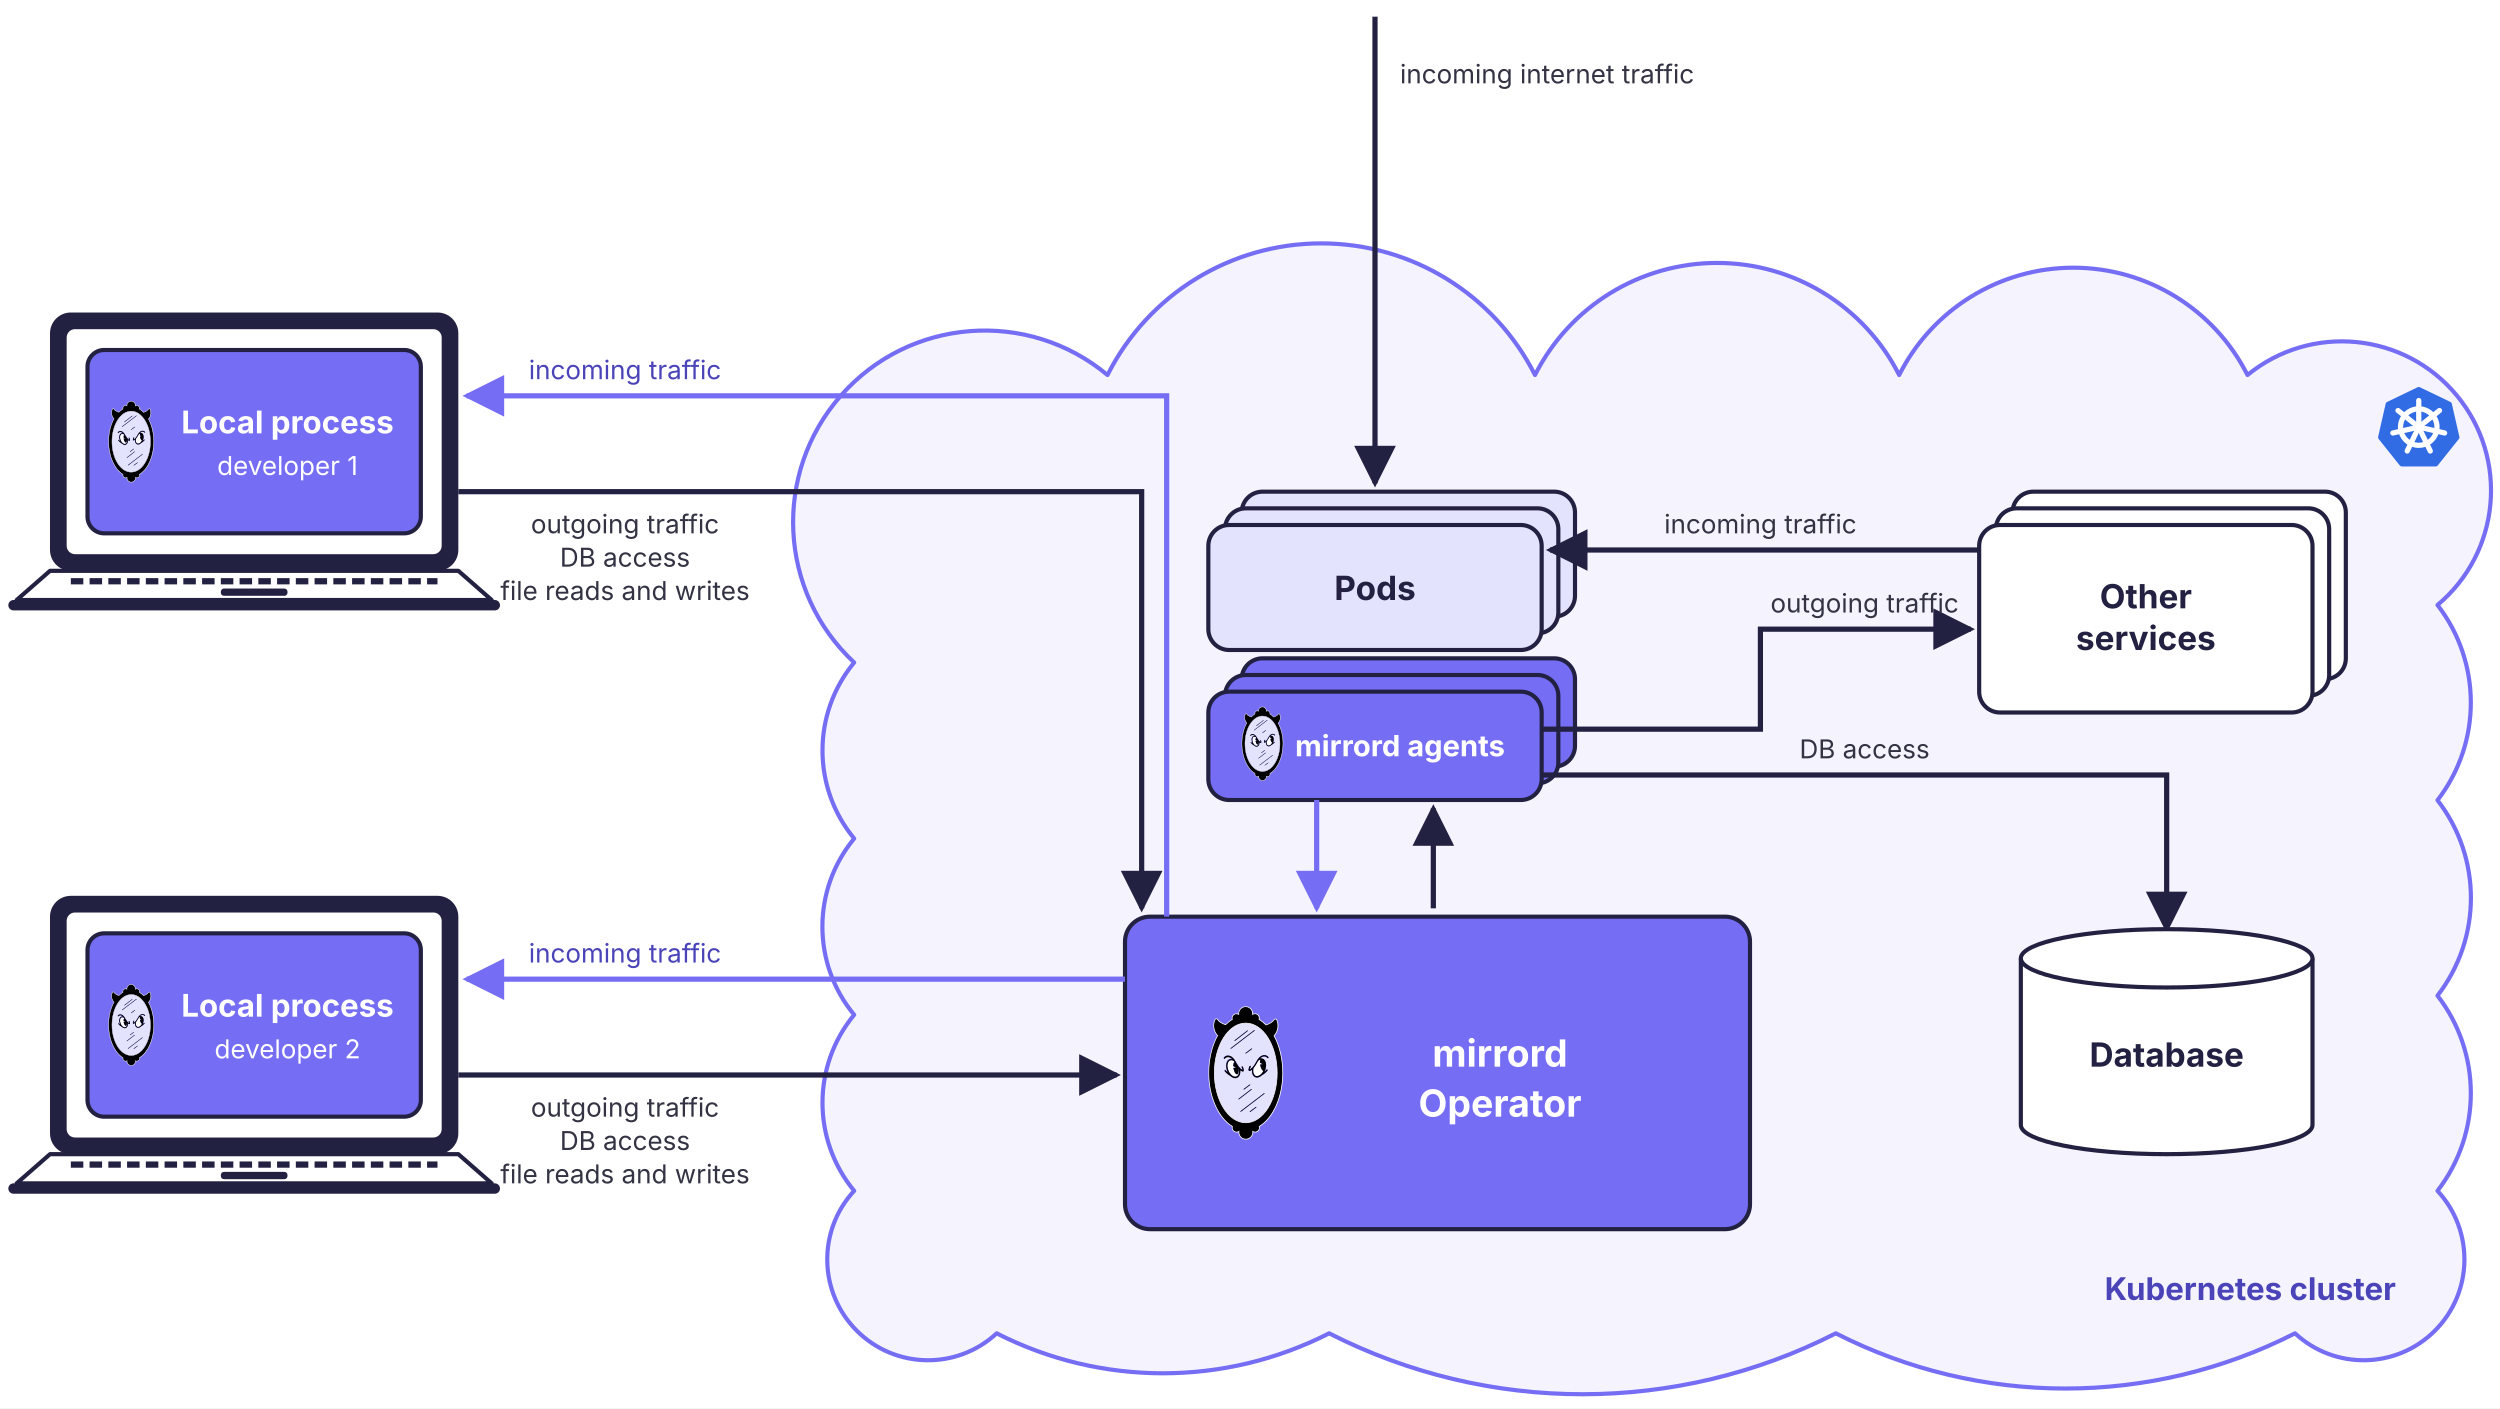
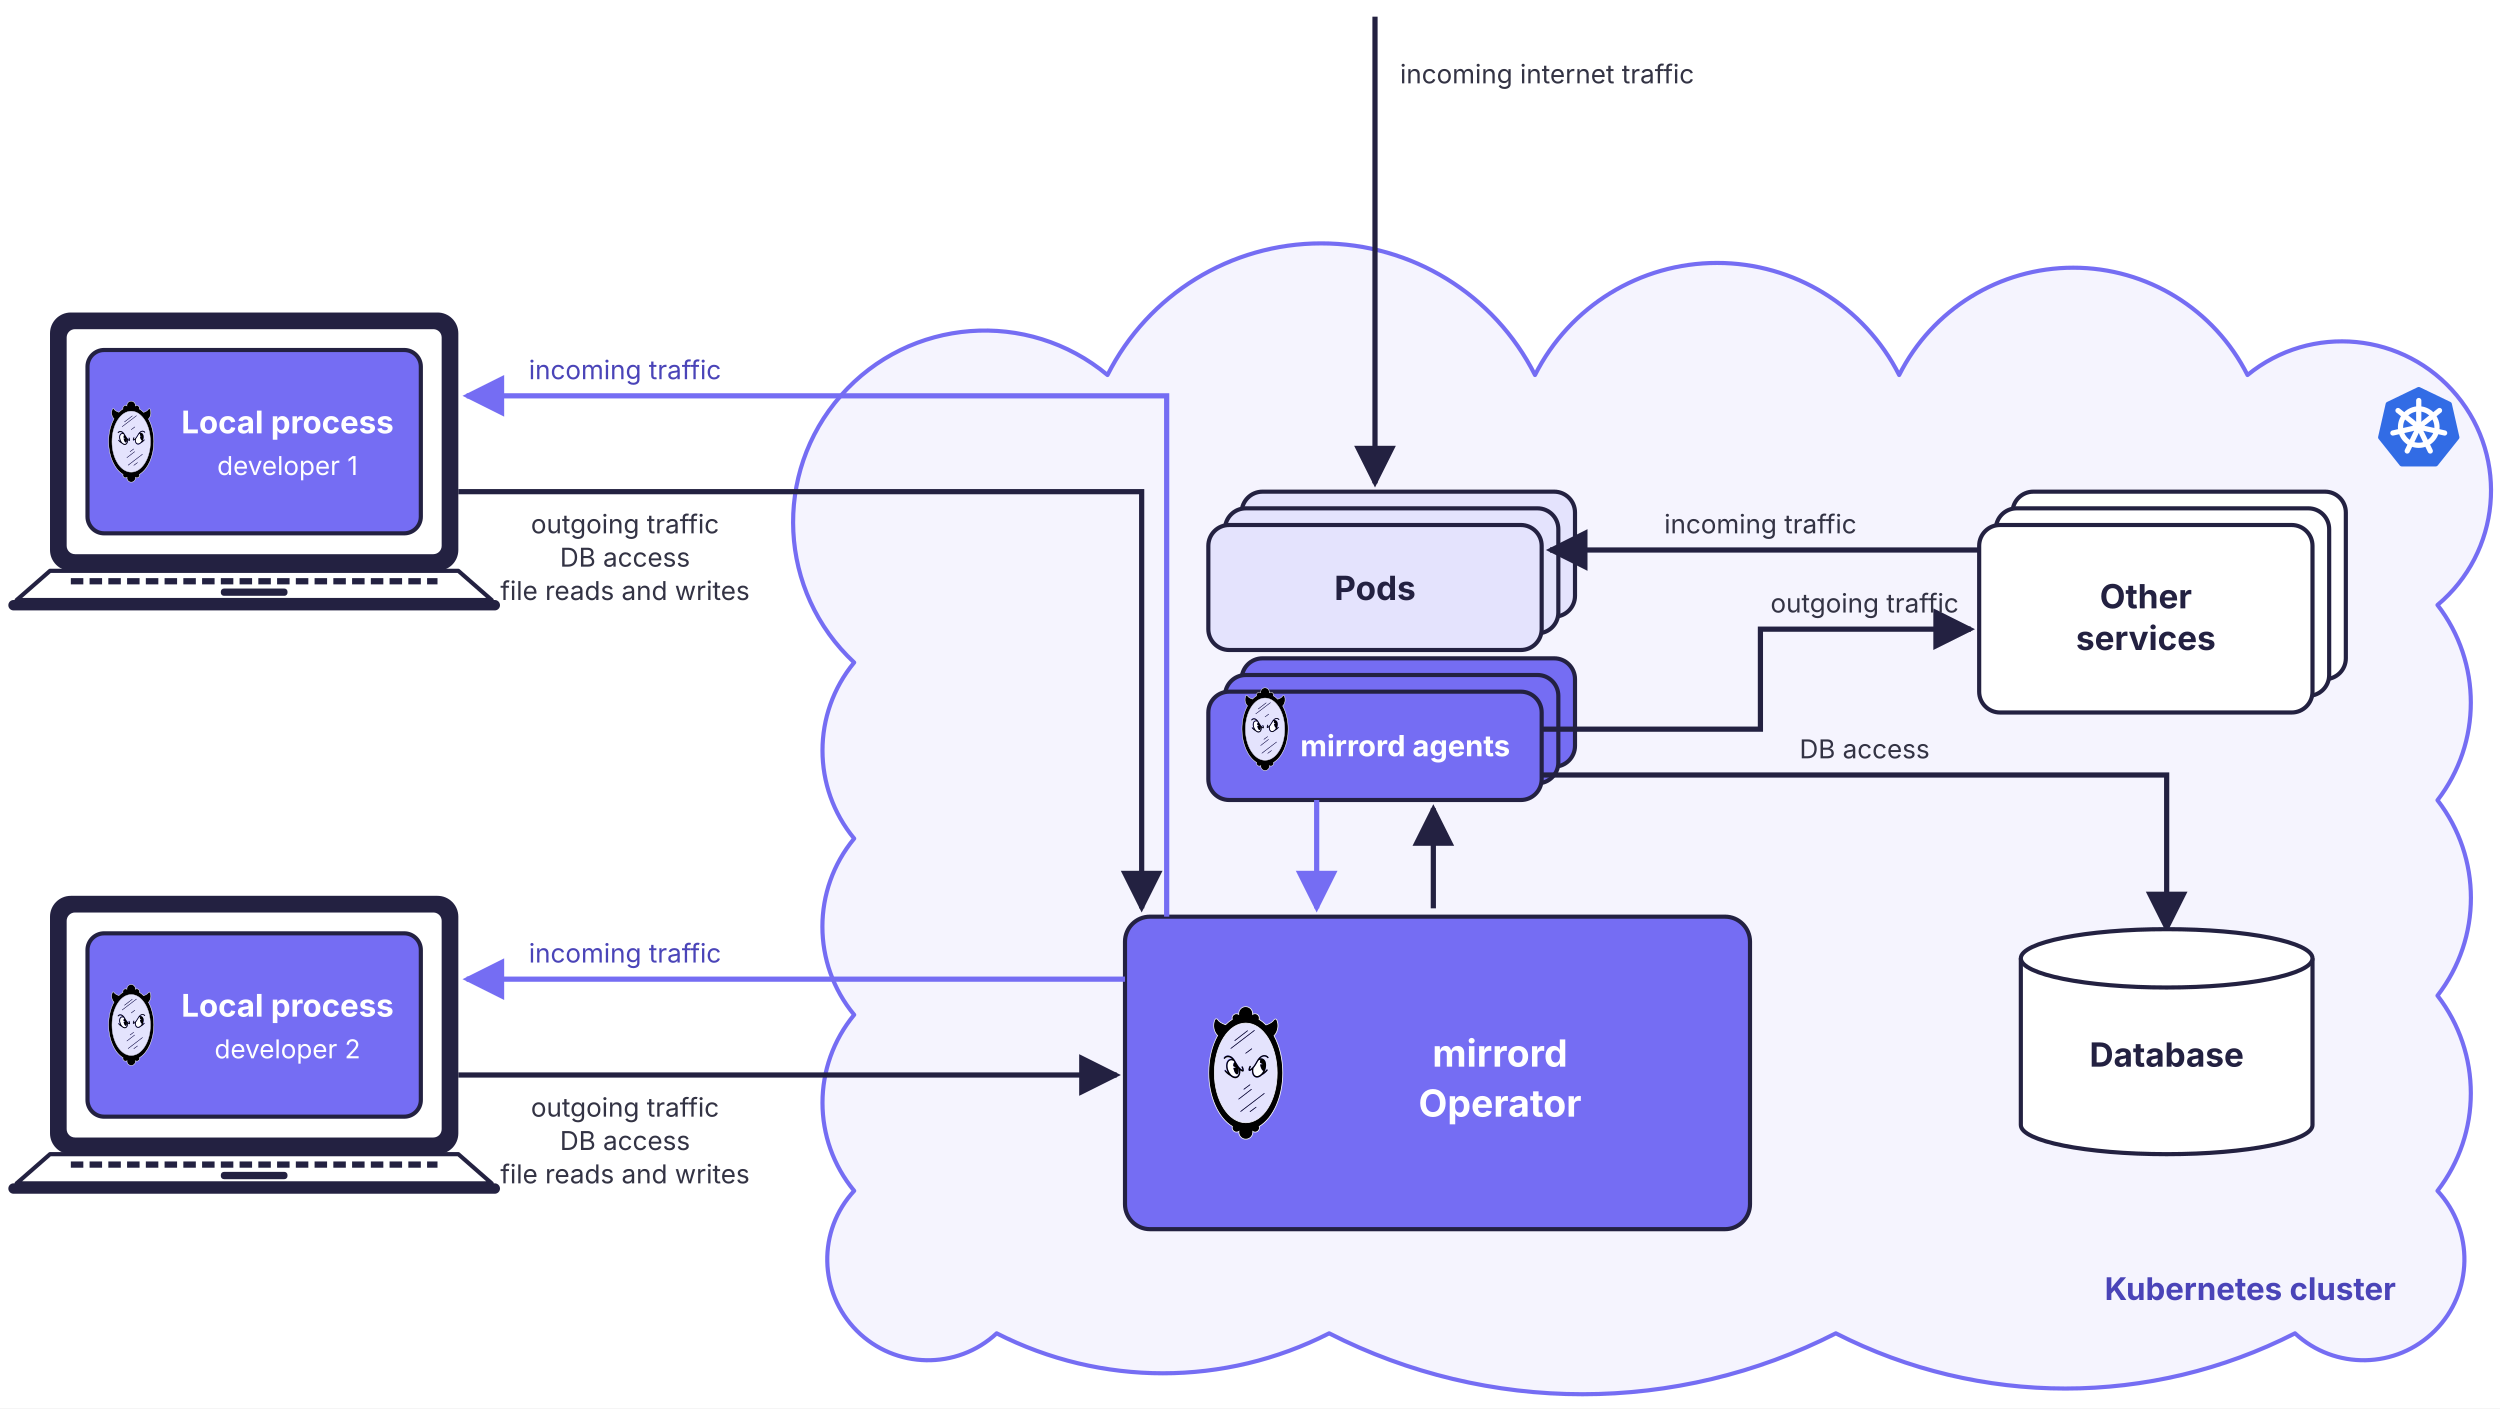
<svg xmlns="http://www.w3.org/2000/svg" viewBox="0 0 1200 676" width="1200" height="676" font-family="Inter, Helvetica, Arial, sans-serif" role="img" aria-labelledby="t d">
  <defs>
    <marker id="arrow" viewBox="0 0 10 10" refX="9" refY="5" markerWidth="8" markerHeight="8" orient="auto-start-reverse">
      <path d="M0 0 L10 5 L0 10 z" fill="#232141" />
    </marker>
    <marker id="arrow-purple" viewBox="0 0 10 10" refX="9" refY="5" markerWidth="8" markerHeight="8" orient="auto-start-reverse">
      <path d="M0 0 L10 5 L0 10 z" fill="#756DF3" />
    </marker>
    <symbol id="k8s" viewBox="0 0 32 32">
      <polygon points="16.00,1.60 27.73,7.25 30.62,19.94 22.51,30.11 9.49,30.11 1.38,19.94 4.27,7.25" fill="#326CE5" stroke="#326CE5" stroke-width="2" stroke-linejoin="round" />
      <g fill="none" stroke="#ffffff" stroke-width="2" stroke-linecap="round">
        <circle cx="16" cy="16" r="7" />
        <line x1="16.00" y1="13.40" x2="16.00" y2="5.80" />
        <line x1="18.03" y1="14.38" x2="23.97" y2="9.64" />
        <line x1="18.53" y1="16.58" x2="25.94" y2="18.27" />
        <line x1="17.13" y1="18.34" x2="20.43" y2="25.19" />
        <line x1="14.87" y1="18.34" x2="11.57" y2="25.19" />
        <line x1="13.47" y1="16.58" x2="6.06" y2="18.27" />
        <line x1="13.97" y1="14.38" x2="8.03" y2="9.64" />
      </g>
      <circle cx="16" cy="16" r="2.4" fill="#ffffff" />
    </symbol>
    <symbol id="mirrord" viewBox="97 61 391 696">
      <path fill="#ffffff" d="M255.6,387c4.1,19.1-0.9,36.1-12,40.5c-8.2,3.2-17.8,0-26.5-8.2c-0.3-0.6-0.9-0.9-1.5-1.2c0,0,0,0-0.3-0.3 c-5.5-5.6-10.5-13.2-14-22c-4.7-11.5-6.1-23.2-4.4-33.5c1.8-9.4,6.1-16.1,12.8-18.8c5.5-2.3,12.5-1.5,19.3,2.6 c1.5,2.3,2.6,4.4,3.8,6.2c-4.1,2.6-6.4,10.3-6.4,20.3l3.2,1.8l11.1,6.5l-12.5,1.5h-0.9c0.3,1.2,0.3,2.3,0.6,3.5 c3.2,17.9,12,31.1,19,29.7c6.4-1.2,9.6-14.4,7.6-30.2C255.3,386.4,255.6,386.7,255.6,387z" />
      <path fill="#ffffff" d="M384,398.4c-3.2,6.8-7.3,12.3-12,17c0,0,0,0-0.3,0c-0.6,0.3-0.9,0.9-1.2,1.2c-8.7,7.9-18.4,11.5-26.5,8.2 c-11.1-4.7-16-21.4-12-40.5c1.5-1.8,3.2-3.8,4.7-5.6c5-6.5,9-13.2,12.8-20l1.2-2.1c1.2-1.8,2-3.8,3.2-5.6c1.2-2.1,2.6-4.4,4.4-7 c3.5-2.1,6.7-3.2,9.9-3.8c-2,4.7-2.3,10.3-2.3,15.3l3.2,1.8l11.1,6.5l-12.5,1.5h-0.9c0.3,1.2,0.3,2.3,0.6,3.8 C370.5,384.6,377.5,397,384,398.4z" />
      <path fill="#E4E3FD" d="M405,391.7c-1.5-1.2-3.8-0.9-5,0.6c-3.2,4.1-7,7.9-11.1,11.5c1.2-2.3,2.6-5,3.5-7.6 c5.3-12.6,6.7-25.8,4.7-37.3c-2.3-12-8.2-20.6-16.9-24.1c-4.1-1.8-8.8-2.1-13.7-1.2c4.4-4.4,10.2-8.5,17.5-10 c8.2-1.5,16.6,1.5,20.4,7.3c1.2,1.5,3.2,2.1,5,0.9c1.5-1.2,2-3.2,0.9-4.7c-5.5-8.2-16.6-12.3-27.4-10c-11.1,2.1-19.3,9.7-24.2,15.6 c-2,2.3-3.8,5-5.5,7.3c-2,2.9-3.5,5.6-5,8.2c-1.2,2.1-2.3,3.8-3.2,5.6l-1.2,2.1c-3.8,6.5-7.6,13.2-12.3,19.1 c-5.8,7.6-11.7,12.9-18.4,16.7c0.6-5,2-9.7,4.4-14.1c0.9-1.8,0.3-3.8-1.5-4.7c-1.7-0.9-3.8-0.3-4.7,1.5c-2.9,5.6-4.7,11.5-5.3,17.6 c0,0.9-0.3,3.5,1.5,5.6c1.2,1.2,2.3,1.8,4.1,1.8c1.5,0,2.9-0.3,4.4-1.5c2.6-1.5,5.3-3.2,7.9-5.3c-1.7,18.5,5,34.1,17.5,39.3 c2.9,1.2,5.8,1.8,8.8,1.8c8.5,0,17.5-4.4,25.4-12c11.4-6.2,21.6-14.4,29.5-24.7C406.7,395.2,406.4,392.8,405,391.7z M292.1,149.1 c90.1,0,163.6,116.6,163.6,259.6s-73.5,259.6-163.6,259.6c-90.4,0-163.6-116.6-163.6-259.6S201.9,149.1,292.1,149.1z M389.5,517.3 c0.9-0.6,0.9-1.8,0.3-2.3c-0.6-0.9-1.8-0.9-2.3-0.3l-122.5,93.7c-0.9,0.6-0.9,1.8-0.3,2.3c0.3,0.3,0.9,0.6,1.5,0.6 c0.3,0,0.9,0,1.2-0.3L389.5,517.3z M346.9,589c0.9-0.6,0.9-1.8,0.3-2.3c-0.6-0.9-1.8-0.9-2.3-0.3l-31.2,23.2 c-0.9,0.6-0.9,1.8-0.3,2.3c0.3,0.6,0.9,0.9,1.5,0.9c0.3,0,0.6-0.3,0.9-0.3L346.9,589z M338.2,189.1c0.9-0.6,0.9-1.8,0.3-2.3 c-0.6-0.9-1.8-0.9-2.3-0.3l-122.5,93.4c-0.9,0.6-0.9,1.8-0.3,2.3c0.3,0.3,0.9,0.6,1.5,0.6c0.3,0,0.9,0,0.9-0.3L338.2,189.1z M324.4,284.5c0.9-0.6,0.9-1.8,0.3-2.3c-0.6-0.9-1.7-0.9-2.3-0.3l-31.2,22.9c-0.9,0.6-0.9,1.8-0.3,2.3c0.3,0.6,0.9,0.6,1.5,0.6 c0.3,0,0.6,0,0.9-0.3L324.4,284.5z M322.7,495.9c0.9-0.6,0.9-1.8,0.3-2.3c-0.6-0.9-1.8-0.9-2.3-0.3l-66.2,50.8 c-0.9,0.6-0.9,1.8-0.3,2.3c0.3,0.3,0.9,0.6,1.5,0.6c0.3,0,0.6,0,0.9-0.3L322.7,495.9z M314.8,472.4c0.9-0.6,0.9-1.8,0.3-2.3 c-0.6-0.9-1.8-0.9-2.3-0.3L281.6,493c-0.9,0.6-0.9,1.8-0.3,2.3c0.3,0.6,0.9,0.9,1.5,0.9c0.3,0,0.9-0.3,0.9-0.3L314.8,472.4z M302.3,190.5c0.9-0.6,0.9-1.8,0.3-2.3c-0.6-0.9-1.7-0.9-2.3-0.3L234,239c-0.9,0.6-0.9,1.8-0.3,2.3c0.3,0.3,0.9,0.6,1.5,0.6 c0.3,0,0.9,0,1.2-0.3L302.3,190.5z M280.1,399.6c1.8-2.1,1.5-4.7,1.5-5.6c-0.6-6.2-2.3-12.3-5-17.9c-0.9-1.8-2.9-2.3-4.7-1.5 c-1.8,0.9-2.3,2.9-1.5,4.7c2.3,4.4,3.8,9.4,4.4,14.1c-6.4-3.8-12.5-9.4-18.4-16.7c-4.7-6.2-8.8-12.9-12.3-19.1l-1.5-2.3 c-1.2-1.8-2-3.8-3.2-5.6c-1.5-2.3-2.9-5.3-5-8.2c0,0,0,0,0-0.3c-1.5-2.3-3.5-5-5.5-7.3c-5-5.9-13.1-13.2-24.2-15.6 c-10.8-2.1-21.9,2.1-27.4,10c-1.2,1.5-0.6,3.8,0.9,4.7c1.5,1.2,3.8,0.6,4.7-0.9c4.1-5.9,12.5-8.8,20.4-7.3 c7.3,1.5,13.1,5.9,17.5,10c-4.7-0.9-9.3-0.3-13.7,1.2c-8.8,3.5-14.6,12-16.9,24.1c-2,11.5-0.3,24.7,4.7,37.3 c1.2,2.6,2.3,5.3,3.5,7.6c-4.1-3.5-7.9-7.3-11.1-11.5c-1.2-1.5-3.5-1.8-5-0.6c-1.5,1.2-1.8,3.5-0.6,5c8.2,10,18.4,18.5,29.5,24.7 c7.9,7.6,16.9,11.7,25.7,11.7c2.9,0,6.1-0.6,8.8-1.8c12.5-5.3,19-20.6,17.5-39.3c2.6,2.1,5,3.8,7.9,5.3c1.5,0.9,2.9,1.2,4.4,1.2 C277.8,401.4,279.2,400.8,280.1,399.6z" />
      <path d="M439.4,215.2c29.5,54,45.5,122.4,45.5,193.8c0,123.6-49,234.9-122.8,279.2c0.6,2.1,1.2,4.4,1.2,6.8 c0,12.3-10.2,22.6-22.5,22.6c-4.4,0-8.8-1.2-12.3-3.5c0.3,1.2,0.3,2.6,0.3,3.8c0,20.3-16.3,36.7-36.5,36.7s-36.5-16.4-36.5-36.7 c0-1.2,0-2.6,0.3-3.8c-3.5,2.3-7.9,3.5-12.3,3.5c-12.3,0-22.5-10-22.5-22.6c0-2.3,0.3-4.7,1.2-6.8C148.6,643.6,99.3,532.3,99.3,409 c0-71.9,16.3-140.9,46.4-195.3c-1.5-0.9-2.3-2.1-3.5-3.2c-9.9-11.2-15.5-26.4-16.9-42.6c-0.6-11.5,0.9-23.2,5-33.8 c0.6-1.8,2.6-6.8,7.6-7.3c5.3-0.6,8.5,3.8,11.4,7.9c1.2,1.5,2.3,2.9,2.9,3.8c5.5,5.3,12.5,9.7,21.6,13.8c4.4,2.1,9,3.8,13.4,5.3 c11.1-11.2,22.8-20.6,35-27.9c-0.6-2.3-1.2-4.4-1.2-6.8c0-12.3,10.2-22.6,22.5-22.6c4.4,0,8.8,1.2,12.3,3.5c0-1.2-0.3-2.6-0.3-3.8 c0-20.3,16.3-36.7,36.5-36.7c20.1,0,36.5,16.4,36.5,36.7c0,1.2,0,2.6-0.3,3.8c3.5-2.3,7.9-3.5,12.3-3.5c12.5,0,22.5,10.3,22.5,22.6 c0,2.3-0.3,4.7-1.2,6.8c12.5,7.6,24.8,17.3,36.2,29.1c4.7-1.5,9-3.2,13.7-5.3c9-4.1,16-8.5,21.6-13.8c0.9-0.9,2-2.3,2.9-3.8 c2.9-4.1,6.1-8.5,11.4-7.9c5,0.6,7,5.6,7.6,7.3c4.1,10.6,5.5,22.3,4.7,33.8c-1.2,15.9-7,31.4-16.9,42.6 C442.3,212.6,441.1,214,439.4,215.2z M455.7,409c0-143.3-73.5-259.6-163.6-259.6c-90.4,0-163.6,116.6-163.6,259.6 c0,143,73.5,259.6,163.6,259.6C382.5,668.6,455.7,552,455.7,409z" />
      <path fill="#ffffff" d="M292.4,756.6c-21.2,0-38.5-17.4-38.5-38.7c0-0.1,0-0.2,0-0.3c-3,1.3-6.5,2-10,2c-13.5,0-24.5-11-24.5-24.6 c0-2.2,0.2-4.2,0.7-5.9c-36.1-22.2-66.8-60.3-88.9-110.2C109,528.5,97.3,469.7,97.3,409c0-71.5,16.3-140.6,45.8-194.7 c-0.6-0.5-1.1-1-1.5-1.5c-0.3-0.3-0.5-0.6-0.8-0.8l-0.1-0.1c-9.7-10.9-15.9-26.4-17.4-43.7c-0.6-12.5,1.1-24.4,5.1-34.7 c0.8-2.3,3.2-7.9,9.2-8.6c6.5-0.7,10.4,4.7,13.2,8.7c1.1,1.4,2.2,2.8,2.9,3.7c5.3,5,11.9,9.2,20.9,13.3c3.5,1.7,7.6,3.3,12.1,4.8 c10.7-10.7,21.9-19.6,33.2-26.5c-0.5-1.9-0.9-3.7-0.9-5.8c0-13.3,11.2-24.6,24.5-24.6c3.5,0,6.9,0.7,10,2c0-0.1,0-0.2,0-0.3 c0-21.3,17.3-38.7,38.5-38.7c21.2,0,38.5,17.4,38.5,38.7c0,0.1,0,0.2,0,0.3c3-1.3,6.5-2,10-2c13.5,0,24.5,11,24.5,24.6 c0,2.2-0.2,4.2-0.7,5.9c12.2,7.6,23.8,16.9,34.3,27.6c3.7-1.2,7.6-2.7,12.3-4.8c9-4.1,15.7-8.4,21-13.4c0.7-0.7,1.8-2,2.6-3.4 l0.1-0.1c2.8-4,6.7-9.5,13.2-8.8c6,0.7,8.5,6.3,9.3,8.7c4,10.4,5.7,22.4,4.8,34.5c-1.2,16.6-7.5,32.4-17.2,43.5c-0.4,1-1.3,2-2.4,3 c29,53.9,44.9,122.4,44.9,193.3c0,60.9-11.7,119.7-33.9,170.2c-22,49.9-52.6,87.9-88.6,110c0.5,1.9,0.8,3.8,0.8,5.8 c0,13.3-11.2,24.6-24.5,24.6c-3.5,0-6.9-0.7-10-2c0,0.1,0,0.2,0,0.3C330.8,739.2,313.6,756.6,292.4,756.6z M259.4,709.5l-1.2,5 c-0.2,0.9-0.2,2.3-0.2,3.3c0,19.1,15.5,34.7,34.5,34.7s34.5-15.6,34.5-34.7c0-1.1,0-2.4-0.2-3.3l-1.2-5l4.3,2.9 c3.1,2.1,7,3.2,11.1,3.2c11.1,0,20.5-9.4,20.5-20.6c0-2.1-0.5-4.2-1.1-6.2l-0.4-1.5l1.3-0.8c72.9-43.8,121.8-155.3,121.8-277.5 c0-70.8-16.1-139.3-45.3-192.8l-0.9-1.6l1.5-1c1.6-1.1,2.3-2.2,2.4-2.5l0.1-0.4l0.3-0.3c9.3-10.4,15.2-25.5,16.4-41.4 c0.9-11.6-0.7-22.9-4.5-32.9c-0.6-1.7-2.3-5.6-6-6.1c-3.8-0.4-6.3,2.6-9.5,7c-0.9,1.5-2.1,3-3.2,4.1c-5.7,5.4-12.7,9.9-22.2,14.2 c-5.4,2.4-9.7,4-13.9,5.4l-1.2,0.4l-0.9-0.9c-10.9-11.3-23-21-35.8-28.8l-1.5-0.9l0.7-1.6c0.7-1.6,1-3.5,1-6 c0-11.4-9.2-20.6-20.5-20.6c-4.1,0-8.1,1.1-11.1,3.2l-4.3,2.9l1.2-5c0.2-0.9,0.2-2.3,0.2-3.3c0-19.1-15.5-34.7-34.5-34.7 c-19,0-34.5,15.6-34.5,34.7c0,0.5,0.1,1.1,0.1,1.7c0.1,0.7,0.2,1.4,0.2,2.1v3.8l-3.1-2.1c-3.1-2.1-7-3.2-11.1-3.2 c-11.1,0-20.5,9.4-20.5,20.6c0,1.9,0.4,3.6,0.9,5.6l0.5,2.1l-1.3,0.8c-11.8,7.1-23.5,16.4-34.6,27.6l-0.9,0.9l-1.2-0.4 c-5.1-1.7-9.7-3.5-13.6-5.4c-9.5-4.3-16.5-8.8-22.1-14.2l-0.2-0.2l-0.1-0.2c-0.5-0.8-1.7-2.2-2.8-3.6l-0.1-0.1 c-3.1-4.4-5.7-7.5-9.5-7.1c-3.7,0.4-5.4,4.3-5.9,6c-3.8,9.8-5.5,21.2-4.9,33c1.5,16.4,7.3,31.1,16.4,41.3c0.3,0.3,0.6,0.6,0.9,0.9 c0.7,0.8,1.4,1.5,2.2,2l1.6,1l-0.9,1.7c-29.7,53.8-46.1,122.8-46.1,194.3c0,121.9,49.2,233.4,122.4,277.5l1.5,0.9l-0.7,1.6 c-0.7,1.6-1,3.5-1,6c0,11.4,9.2,20.6,20.5,20.6c4.1,0,8.1-1.1,11.1-3.2L259.4,709.5z M292.1,670.6c-91.3,0-165.6-117.3-165.6-261.6 s74.3-261.6,165.6-261.6c91.3,0,165.6,117.3,165.6,261.6S383.4,670.6,292.1,670.6z M292.1,151.4c-89.1,0-161.6,115.5-161.6,257.6 c0,68.8,16.9,133.5,47.7,182.3c30.6,48.5,71,75.2,113.9,75.2c89.1,0,161.6-115.5,161.6-257.6C453.7,267,381.2,151.4,292.1,151.4z" />
      <path d="M344.9,586.3c0.9-0.6,1.7-0.3,2.3,0.3c0.6,0.9,0.3,1.8-0.3,2.3l-31.2,23.2c-0.3,0.3-0.6,0.3-0.9,0.3 c-0.6,0-1.2-0.3-1.5-0.9c-0.6-0.9-0.3-1.8,0.3-2.3L344.9,586.3z" />
      <path d="M372,415.5c4.4-4.4,8.5-10.3,12-17c-6.4-1.8-13.4-13.8-16.3-29.7c-0.3-1.2-0.6-2.3-0.6-3.8h0.9l12.5-1.5l-11.1-6.5 l-3.2-1.8c0-5,0.3-10.6,2.3-15.3c-3.2,0.6-6.7,1.8-9.9,3.8c-1.8,2.3-3.2,5-4.4,7c-1.2,2.1-2.3,3.8-3.2,5.6l-1.2,2.1 c-3.8,6.5-7.9,13.5-12.8,20c-1.5,2.1-3.2,3.8-4.7,5.6c-4.1,19.1,0.9,35.8,12,40.5c8.2,3.2,17.8-0.3,26.5-8.2 C370.8,416.3,371.4,415.8,372,415.5z M410.5,326.8c1.2,1.5,0.9,3.8-0.9,4.7c-1.5,1.2-3.8,0.9-5-0.9c-4.1-5.9-12.5-8.8-20.4-7.3 c-7.3,1.5-13.1,5.9-17.5,10c4.7-0.9,9.3-0.3,13.7,1.2c8.8,3.5,14.9,12,16.9,24.1c2,11.5,0.3,24.7-4.7,37.3 c-1.2,2.6-2.3,5.3-3.5,7.6c4.1-3.5,7.9-7.3,11.1-11.5c1.2-1.5,3.5-1.8,5-0.6c1.5,1.2,1.7,3.5,0.6,5c-8.2,10.3-18.4,18.5-29.5,24.7 c-7.9,7.6-16.9,12-25.4,12c-3.2,0-6.1-0.6-8.8-1.8c-12.5-5.3-19-20.6-17.5-39.3c-2.6,2.1-5.3,3.8-7.9,5.3c-1.5,0.9-3.2,1.5-4.4,1.5 c-1.5,0-2.9-0.6-4.1-1.8c-1.7-2.1-1.5-4.7-1.5-5.6c0.6-6.2,2.3-12,5.3-17.6c0.9-1.8,2.9-2.3,4.7-1.5c1.8,0.9,2.3,2.9,1.5,4.7 c-2.3,4.4-3.8,9.4-4.4,14.1c6.4-3.8,12.5-9.4,18.4-16.7c4.7-6.2,8.8-12.6,12.3-19.1l1.2-2.1c1.2-2.1,2.3-3.8,3.2-5.6 c1.5-2.3,2.9-5.3,5-8.2c1.8-2.3,3.5-5,5.5-7.3c5-5.9,13.4-13.2,24.2-15.6C393.9,314.5,405,318.6,410.5,326.8z" />
      <path d="M324.4,284.5l-31.5,23.2c-0.3,0.3-0.6,0.3-0.9,0.3c-0.6,0-1.2-0.3-1.5-0.6c-0.6-0.9-0.3-1.8,0.3-2.3l31.2-23.2 c0.9-0.6,1.7-0.3,2.3,0.3C325.6,282.7,325.3,283.9,324.4,284.5z" />
      <path d="M312.8,469.5c0.9-0.6,1.8-0.3,2.3,0.3c0.6,0.9,0.3,1.8-0.3,2.3l-31.2,23.2c-0.3,0.3-0.6,0.3-0.9,0.3 c-0.6,0-1.2-0.3-1.5-0.9c-0.6-0.9-0.3-1.8,0.3-2.3L312.8,469.5z" />
      <path d="M387.5,514.7c0.9-0.6,1.8-0.3,2.3,0.3c0.6,0.9,0.3,1.8-0.3,2.3L267,611c-0.3,0.3-0.6,0.3-1.2,0.3c-0.6,0-1.2-0.3-1.5-0.6 c-0.6-0.9-0.6-1.8,0.3-2.3L387.5,514.7z" />
      <path d="M320.7,493c0.9-0.6,1.8-0.3,2.3,0.3c0.6,0.9,0.6,1.8-0.3,2.3l-66.2,51.1c-0.3,0.3-0.6,0.3-0.9,0.3c-0.6,0-1.2-0.3-1.5-0.6 c-0.6-0.9-0.6-1.8,0.3-2.3L320.7,493z" />
      <path d="M300.2,187.9c0.9-0.6,1.7-0.3,2.3,0.3c0.6,0.9,0.6,1.8-0.3,2.3l-65.9,51.1c-0.3,0.3-0.6,0.3-1.2,0.3 c-0.6,0-0.9-0.3-1.5-0.6c-0.6-0.9-0.3-1.8,0.3-2.3L300.2,187.9z" />
      <path d="M213.6,279.8l122.5-93.7c0.6-0.6,1.8-0.3,2.3,0.3c0.6,0.9,0.3,1.8-0.3,2.3l-122.5,93.7c-0.3,0.3-0.6,0.3-0.9,0.3 c-0.6,0-1.2-0.3-1.5-0.6C212.7,281.6,212.7,280.4,213.6,279.8z" />
      <path d="M243.9,427.5c11.1-4.4,16-21.4,12-40.5c-0.3-0.3-0.6-0.6-0.9-0.9c2,15.9-1.2,29.1-7.6,30.2c-7.3,1.5-15.8-12-19-29.7 c-0.3-1.2-0.3-2.3-0.6-3.5h0.9l12.5-1.5l-11.1-6.5l-3.2-1.8c0-10,2.3-17.6,6.4-20.3c-1.2-2.1-2.3-4.1-3.8-6.2 c-7-4.1-13.7-5-19.3-2.6c-6.4,2.6-11.1,9.4-12.8,18.8c-1.8,10-0.3,22,4.4,33.5c3.5,8.8,8.5,16.4,14,22c0,0,0.3,0,0.3,0.3 c0.6,0.3,1.2,0.9,1.5,1.2C225.9,427.2,235.8,430.7,243.9,427.5z M204.9,319.1c11.1,2.1,19.3,9.7,24.2,15.6c2,2.3,3.8,5,5.5,7.3 c0,0,0,0,0,0.3c2,2.9,3.5,5.6,5,8.2c1.2,1.8,2,3.5,3.2,5.6l1.5,2.3c3.8,6.5,7.6,12.9,12.3,19.1c5.8,7.3,11.7,12.9,18.4,16.7 c-0.6-5-2-9.7-4.4-14.1c-0.9-1.8-0.3-3.8,1.5-4.7c1.8-0.9,3.8-0.3,4.7,1.5c2.9,5.6,4.7,11.5,5,17.9c0,0.9,0.3,3.5-1.5,5.6 c-1.2,1.2-2.6,1.8-4.1,1.8c-1.5,0-2.9-0.6-4.4-1.2c-2.6-1.5-5.3-3.2-7.9-5.3c1.7,18.5-5,34.1-17.5,39.3c-2.9,1.2-5.8,1.8-8.8,1.8 c-8.5,0-17.5-4.4-25.7-11.7c-11.4-6.2-21.6-14.7-29.5-24.7c-1.2-1.5-0.9-3.8,0.6-5c1.5-1.2,3.8-0.9,5,0.6c3.2,4.1,7,7.9,11.1,11.5 c-1.2-2.3-2.6-5-3.5-7.6c-5-12.6-6.7-25.8-4.7-37.3c2-12,8.2-20.6,16.9-24.1c4.1-1.8,8.8-2.1,13.7-1.2c-4.4-4.4-10.2-8.8-17.5-10 c-8.2-1.5-16.6,1.5-20.4,7.3c-1.2,1.5-3.2,2.1-4.7,0.9c-1.5-1.2-2-3.2-0.9-4.7C183,320.9,194.1,317.1,204.9,319.1z" />
    </symbol>
  </defs>
  <rect x="0" y="0" width="1200" height="676" fill="#ffffff" />
  <path d="M410.0 571.6 A66.3 66.3 0 0 1 410.0 487.1 A66.3 66.3 0 0 1 410.0 402.5 A66.3 66.3 0 0 1 410.0 318.0 A92.0 92.0 0 0 1 531.6 180.0 A114.9 114.9 0 0 1 736.8 180.0 A97.9 97.9 0 0 1 911.6 180.0 A93.6 93.6 0 0 1 1078.8 180.0 A71.6 71.6 0 0 1 1170.0 290.4 A76.6 76.6 0 0 1 1170.0 384.1 A76.6 76.6 0 0 1 1170.0 477.9 A76.6 76.6 0 0 1 1170.0 571.6 A48.4 48.4 0 0 1 1101.6 640.0 A242.4 242.4 0 0 1 881.2 640.0 A267.5 267.5 0 0 1 638.0 640.0 A175.6 175.6 0 0 1 478.4 640.0 A48.4 48.4 0 0 1 410.0 571.6 Z" fill="#F5F4FE" stroke="#756DF3" stroke-width="2" stroke-linejoin="round" />
  <use href="#k8s" x="1141" y="185" width="40" height="40" />
  <text x="1150" y="624" font-size="15" font-weight="700" fill="#4a44b8" text-anchor="end">Kubernetes cluster</text>
  <polyline points="660,8 660,232" fill="none" stroke="#232141" stroke-width="2.5" marker-end="url(#arrow)" />
  <text x="672" y="40" font-size="12.5" fill="#333344" text-anchor="start">incoming internet traffic</text>
  <rect x="596" y="236" width="160" height="60" rx="10" fill="#E4E3FD" stroke="#232141" stroke-width="2" />
  <rect x="588" y="244" width="160" height="60" rx="10" fill="#E4E3FD" stroke="#232141" stroke-width="2" />
  <rect x="580" y="252" width="160" height="60" rx="10" fill="#E4E3FD" stroke="#232141" stroke-width="2" />
  <text x="660" y="288" font-size="16" font-weight="700" fill="#232141" text-anchor="middle">Pods</text>
  <rect x="596" y="316" width="160" height="52" rx="10" fill="#756DF3" stroke="#232141" stroke-width="2" />
  <rect x="588" y="324" width="160" height="52" rx="10" fill="#756DF3" stroke="#232141" stroke-width="2" />
  <rect x="580" y="332" width="160" height="52" rx="10" fill="#756DF3" stroke="#232141" stroke-width="2" />
-   <use href="#mirrord" x="596" y="339" width="20" height="36" />
-   <text x="672" y="363" font-size="14" font-weight="700" fill="#ffffff" text-anchor="middle">mirrord agents</text>
+   <use href="#mirrord" x="596.0" y="330.0" width="22.5" height="40.0" />
+   <text x="674.5" y="363" font-size="14" font-weight="700" fill="#ffffff" text-anchor="middle">mirrord agents</text>
  <polyline points="632,384 632,436" fill="none" stroke="#756DF3" stroke-width="2.5" marker-end="url(#arrow-purple)" />
  <polyline points="688,436 688,388" fill="none" stroke="#232141" stroke-width="2.5" marker-end="url(#arrow)" />
  <rect x="540" y="440" width="300" height="150" rx="12" fill="#756DF3" stroke="#232141" stroke-width="2" />
  <use href="#mirrord" x="580" y="482" width="36" height="66" />
  <text x="720" y="512" font-size="18" font-weight="700" fill="#ffffff" text-anchor="middle">mirrord</text>
  <text x="720" y="536" font-size="18" font-weight="700" fill="#ffffff" text-anchor="middle">Operator</text>
  <rect x="966" y="236" width="160" height="90" rx="10" fill="#ffffff" stroke="#232141" stroke-width="2" />
  <rect x="958" y="244" width="160" height="90" rx="10" fill="#ffffff" stroke="#232141" stroke-width="2" />
  <rect x="950" y="252" width="160" height="90" rx="10" fill="#ffffff" stroke="#232141" stroke-width="2" />
  <text x="1030" y="292" font-size="16" font-weight="700" fill="#232141" text-anchor="middle">Other</text>
  <text x="1030" y="312" font-size="16" font-weight="700" fill="#232141" text-anchor="middle">services</text>
  <polyline points="950,264 744,264" fill="none" stroke="#232141" stroke-width="2.5" marker-end="url(#arrow)" />
  <text x="845" y="256" font-size="12.5" fill="#333344" text-anchor="middle">incoming traffic</text>
  <polyline points="740,350 845,350 845,302 946,302" fill="none" stroke="#232141" stroke-width="2.5" marker-end="url(#arrow)" />
  <text x="895" y="294" font-size="12.5" fill="#333344" text-anchor="middle">outgoing traffic</text>
  <polyline points="740,372 1040,372 1040,446" fill="none" stroke="#232141" stroke-width="2.5" marker-end="url(#arrow)" />
  <text x="895" y="364" font-size="12.5" fill="#333344" text-anchor="middle">DB access</text>
  <path d="M970 460 L970 540 A70 14 0 0 0 1110 540 L1110 460" fill="#ffffff" stroke="#232141" stroke-width="2" />
  <ellipse cx="1040" cy="460" rx="70" ry="14" fill="#ffffff" stroke="#232141" stroke-width="2" />
  <text x="1040" y="512" font-size="16" font-weight="700" fill="#232141" text-anchor="middle">Database</text>
  <rect x="24" y="150" width="196" height="124" rx="10" fill="#232141" />
  <rect x="32" y="158" width="180" height="108" rx="4" fill="#ffffff" />
  <path d="M24 274 H220 L236 288 H8 Z" fill="#ffffff" stroke="#232141" stroke-width="2" stroke-linejoin="round" />
  <line x1="34" y1="279" x2="210" y2="279" stroke="#232141" stroke-width="3" stroke-dasharray="6 3" />
  <rect x="106" y="282.5" width="32" height="3.5" rx="1.5" fill="#232141" />
  <rect x="4" y="288" width="236" height="5" rx="2.5" fill="#232141" />
  <rect x="42" y="168" width="160" height="88" rx="8" fill="#756DF3" stroke="#232141" stroke-width="2" />
  <use href="#mirrord" x="52" y="192" width="22" height="40" />
  <text x="138" y="208" font-size="15" font-weight="700" fill="#ffffff" text-anchor="middle">Local process</text>
  <text x="138" y="228" font-size="12.5" fill="#ffffff" text-anchor="middle">developer 1</text>
  <rect x="24" y="430" width="196" height="124" rx="10" fill="#232141" />
  <rect x="32" y="438" width="180" height="108" rx="4" fill="#ffffff" />
  <path d="M24 554 H220 L236 568 H8 Z" fill="#ffffff" stroke="#232141" stroke-width="2" stroke-linejoin="round" />
  <line x1="34" y1="559" x2="210" y2="559" stroke="#232141" stroke-width="3" stroke-dasharray="6 3" />
  <rect x="106" y="562.5" width="32" height="3.5" rx="1.5" fill="#232141" />
  <rect x="4" y="568" width="236" height="5" rx="2.5" fill="#232141" />
  <rect x="42" y="448" width="160" height="88" rx="8" fill="#756DF3" stroke="#232141" stroke-width="2" />
  <use href="#mirrord" x="52" y="472" width="22" height="40" />
  <text x="138" y="488" font-size="15" font-weight="700" fill="#ffffff" text-anchor="middle">Local process</text>
  <text x="138" y="508" font-size="12.5" fill="#ffffff" text-anchor="middle">developer 2</text>
  <polyline points="560,440 560,190 224,190" fill="none" stroke="#756DF3" stroke-width="2.5" marker-end="url(#arrow-purple)" />
  <text x="300" y="182" font-size="12.5" fill="#4a44b8" text-anchor="middle">incoming traffic</text>
  <polyline points="220,236 548,236 548,436" fill="none" stroke="#232141" stroke-width="2.5" marker-end="url(#arrow)" />
  <text x="300" y="256" font-size="12.5" fill="#333344" text-anchor="middle">outgoing traffic</text>
  <text x="300" y="272" font-size="12.5" fill="#333344" text-anchor="middle">DB access</text>
  <text x="300" y="288" font-size="12.5" fill="#333344" text-anchor="middle">file reads and writes</text>
  <polyline points="540,470 224,470" fill="none" stroke="#756DF3" stroke-width="2.5" marker-end="url(#arrow-purple)" />
  <text x="300" y="462" font-size="12.5" fill="#4a44b8" text-anchor="middle">incoming traffic</text>
  <polyline points="220,516 536,516" fill="none" stroke="#232141" stroke-width="2.5" marker-end="url(#arrow)" />
  <text x="300" y="536" font-size="12.5" fill="#333344" text-anchor="middle">outgoing traffic</text>
  <text x="300" y="552" font-size="12.5" fill="#333344" text-anchor="middle">DB access</text>
  <text x="300" y="568" font-size="12.5" fill="#333344" text-anchor="middle">file reads and writes</text>
</svg>
